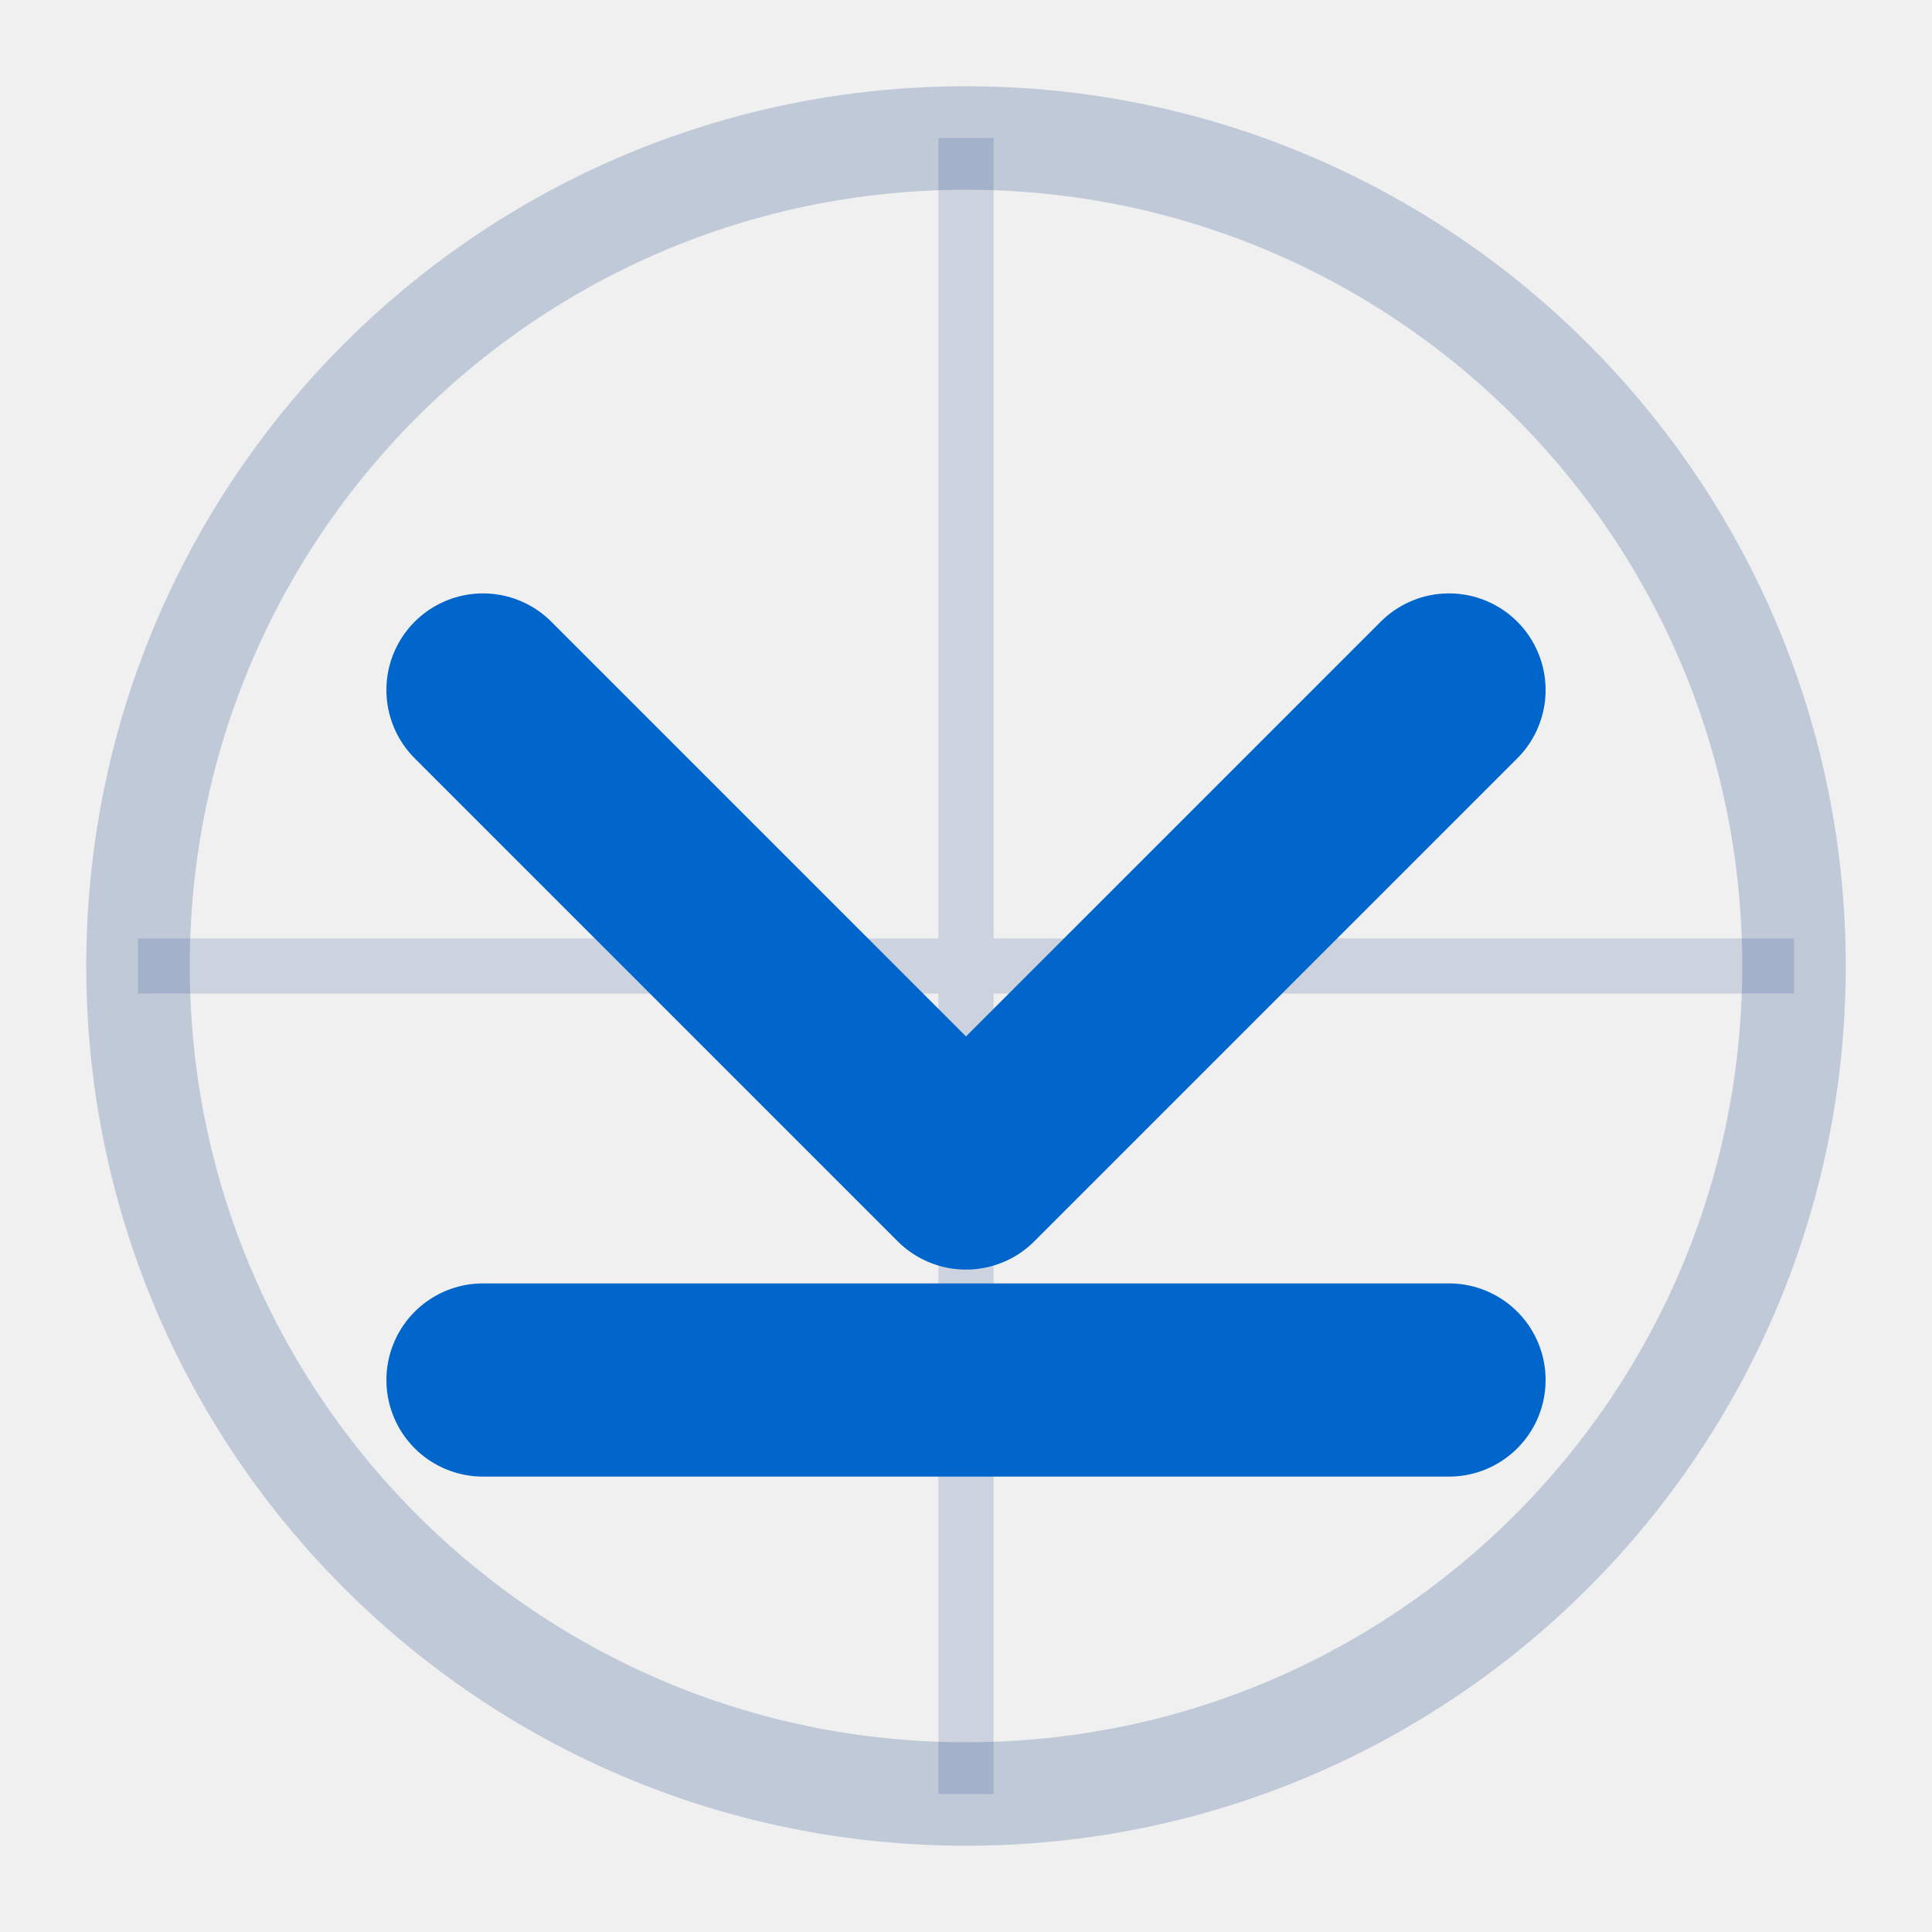
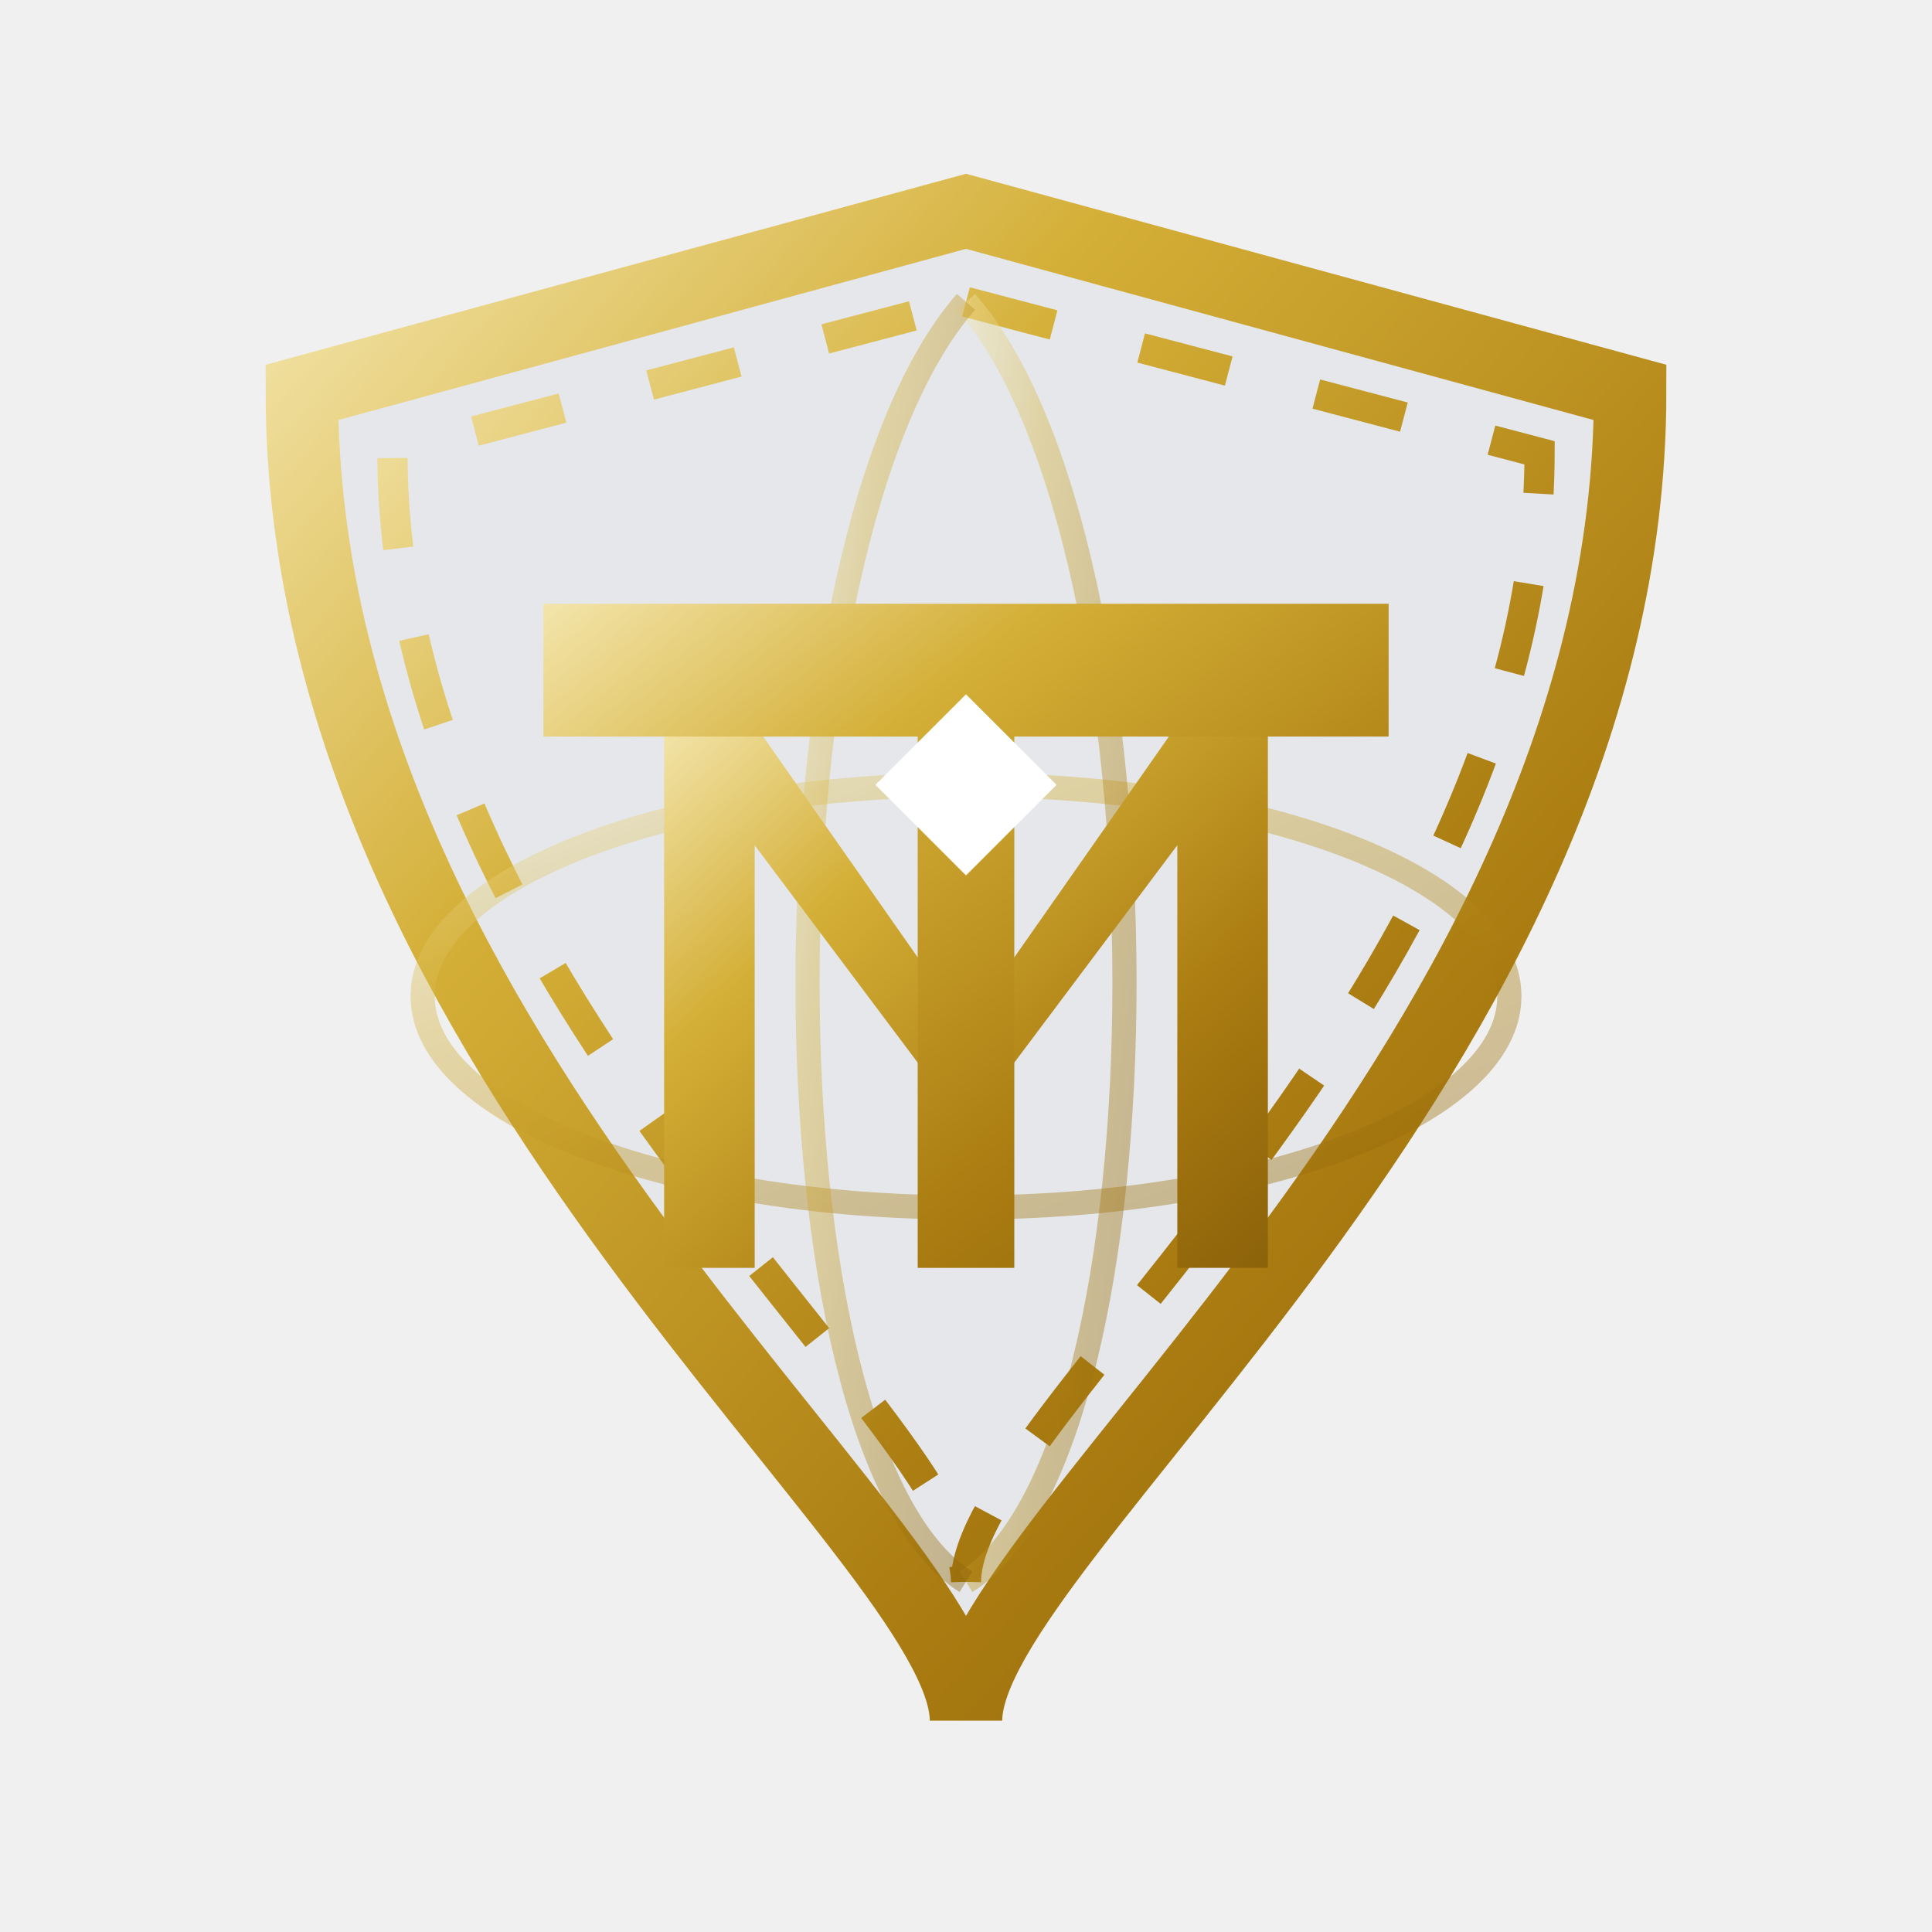
- <svg xmlns="http://www.w3.org/2000/svg" viewBox="0 0 28 28" fill="none">
-   <circle cx="14" cy="14" r="12" stroke="#002C77" stroke-width="1.5" opacity="0.2" />
-   <path d="M14 2 L14 26 M2 14 L26 14" stroke="#002C77" stroke-width="0.8" opacity="0.15" />
-   <path d="M7 10 L14 17 L21 10" stroke="#0066CC" stroke-width="2.8" stroke-linecap="round" stroke-linejoin="round" />
-   <line x1="7" y1="20" x2="21" y2="20" stroke="#0066CC" stroke-width="2.8" stroke-linecap="round" />
+ <svg xmlns="http://www.w3.org/2000/svg" viewBox="0 0 32 32" fill="none">
+   <defs>
+     <linearGradient id="goldGrad" x1="0%" y1="0%" x2="100%" y2="100%">
+       <stop offset="0%" stop-color="#F3E5AB" />
+       <stop offset="30%" stop-color="#D4AF37" />
+       <stop offset="70%" stop-color="#AA7C11" />
+       <stop offset="100%" stop-color="#8C620A" />
+     </linearGradient>
+   </defs>
+   <path d="M16 3.5 L27 6.5 C27 17.5 16 25.5 16 28.5 C16 25.5 5 17.5 5 6.5 Z" stroke="url(#goldGrad)" stroke-width="1.2" fill="#002C77" fill-opacity="0.05" />
+   <path d="M16 5 L25.5 7.5 C25.5 16.5 16 23.5 16 26.2 C16 23.5 6.5 16.5 6.5 7.5 Z" stroke="url(#goldGrad)" stroke-width="0.5" stroke-dasharray="1.5 1.5" />
+   <ellipse cx="16" cy="16.5" rx="9" ry="3.5" stroke="url(#goldGrad)" stroke-width="0.4" opacity="0.4" fill="none" />
+   <path d="M16 5 C19.5 9 19.5 24 16 26.2" stroke="url(#goldGrad)" stroke-width="0.4" opacity="0.4" fill="none" />
+   <path d="M16 5 C12.5 9 12.5 24 16 26.2" stroke="url(#goldGrad)" stroke-width="0.4" opacity="0.4" fill="none" />
+   <path d="M7 16.5 H25" stroke="url(#goldGrad)" stroke-width="0.4" opacity="0.4" />
+   <path d="M16 5 V26.2" stroke="url(#goldGrad)" stroke-width="0.4" opacity="0.4" />
+   <path d="M11 21 L11 12 H12.5 L16 17 L19.5 12 H21 L21 21 H19.5 L19.5 14 L16.5 18 H15.5 L12.5 14 L12.5 21 H11 Z" fill="url(#goldGrad)" />
+   <path d="M9 10 H23 V12.2 H16.8 V21 H15.2 V12.2 H9 Z" fill="url(#goldGrad)" />
+   <path d="M16 11.5 L17.5 13 L16 14.5 L14.5 13 Z" fill="#FFFFFF" />
</svg>
